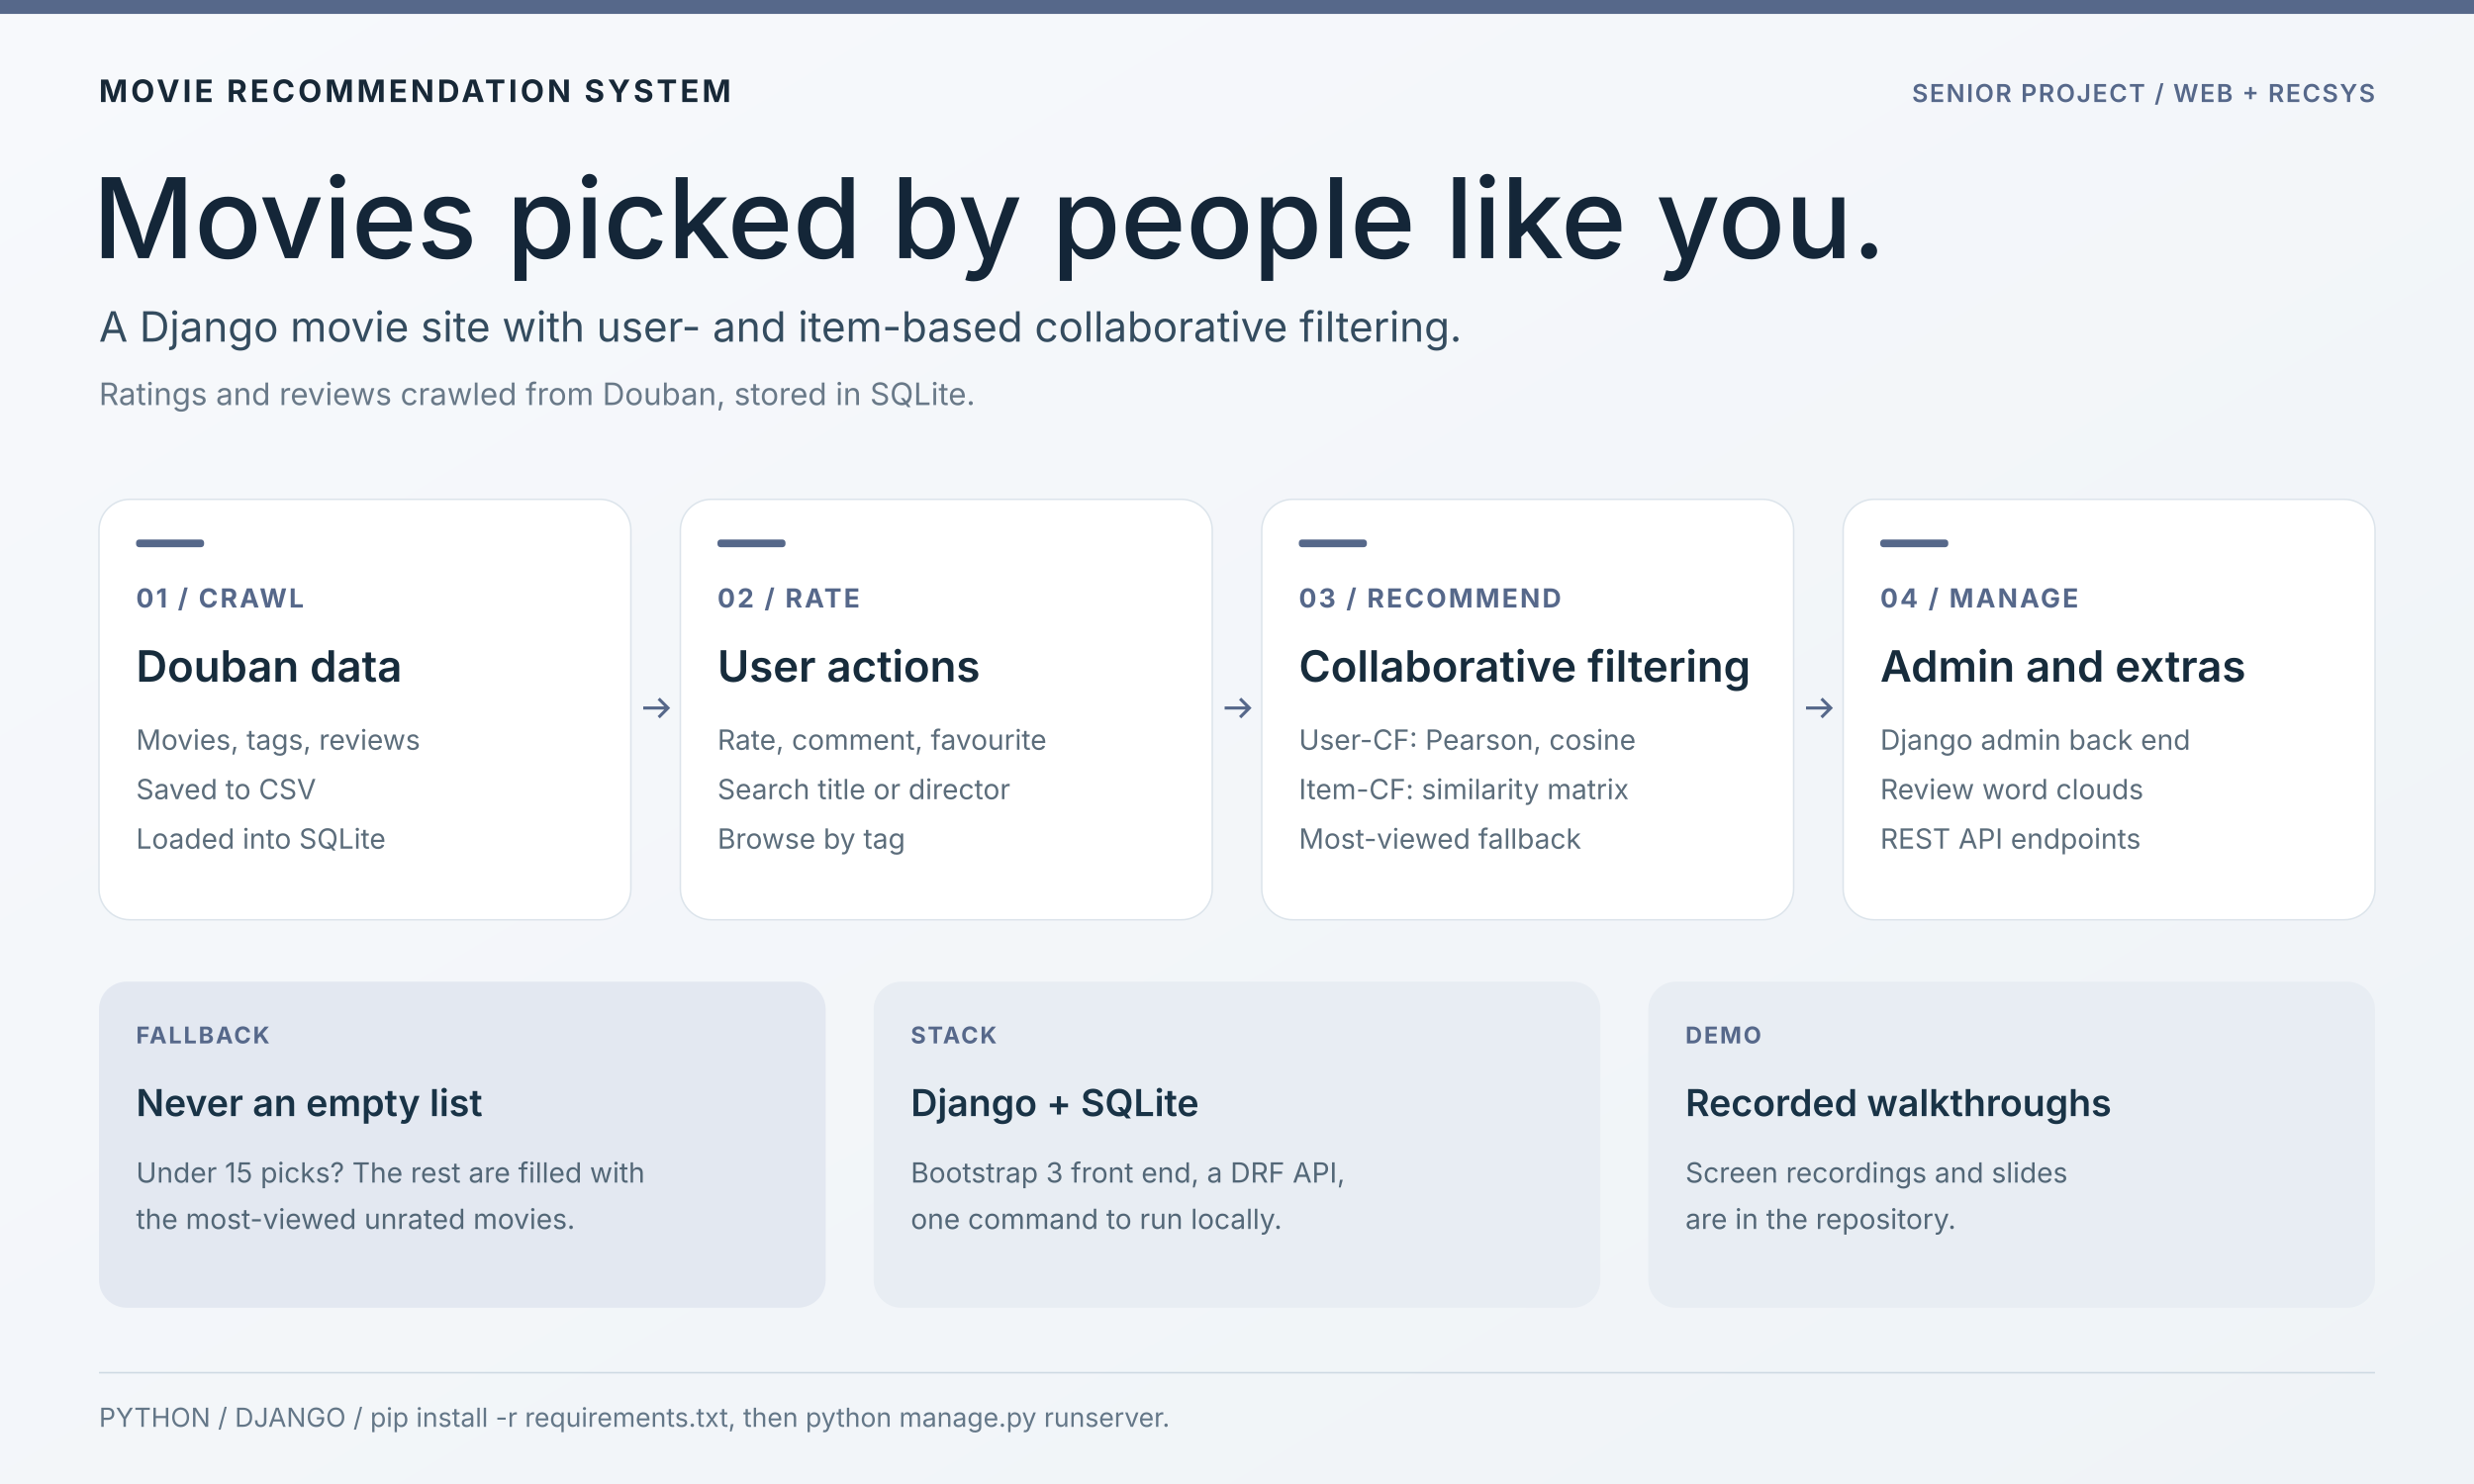
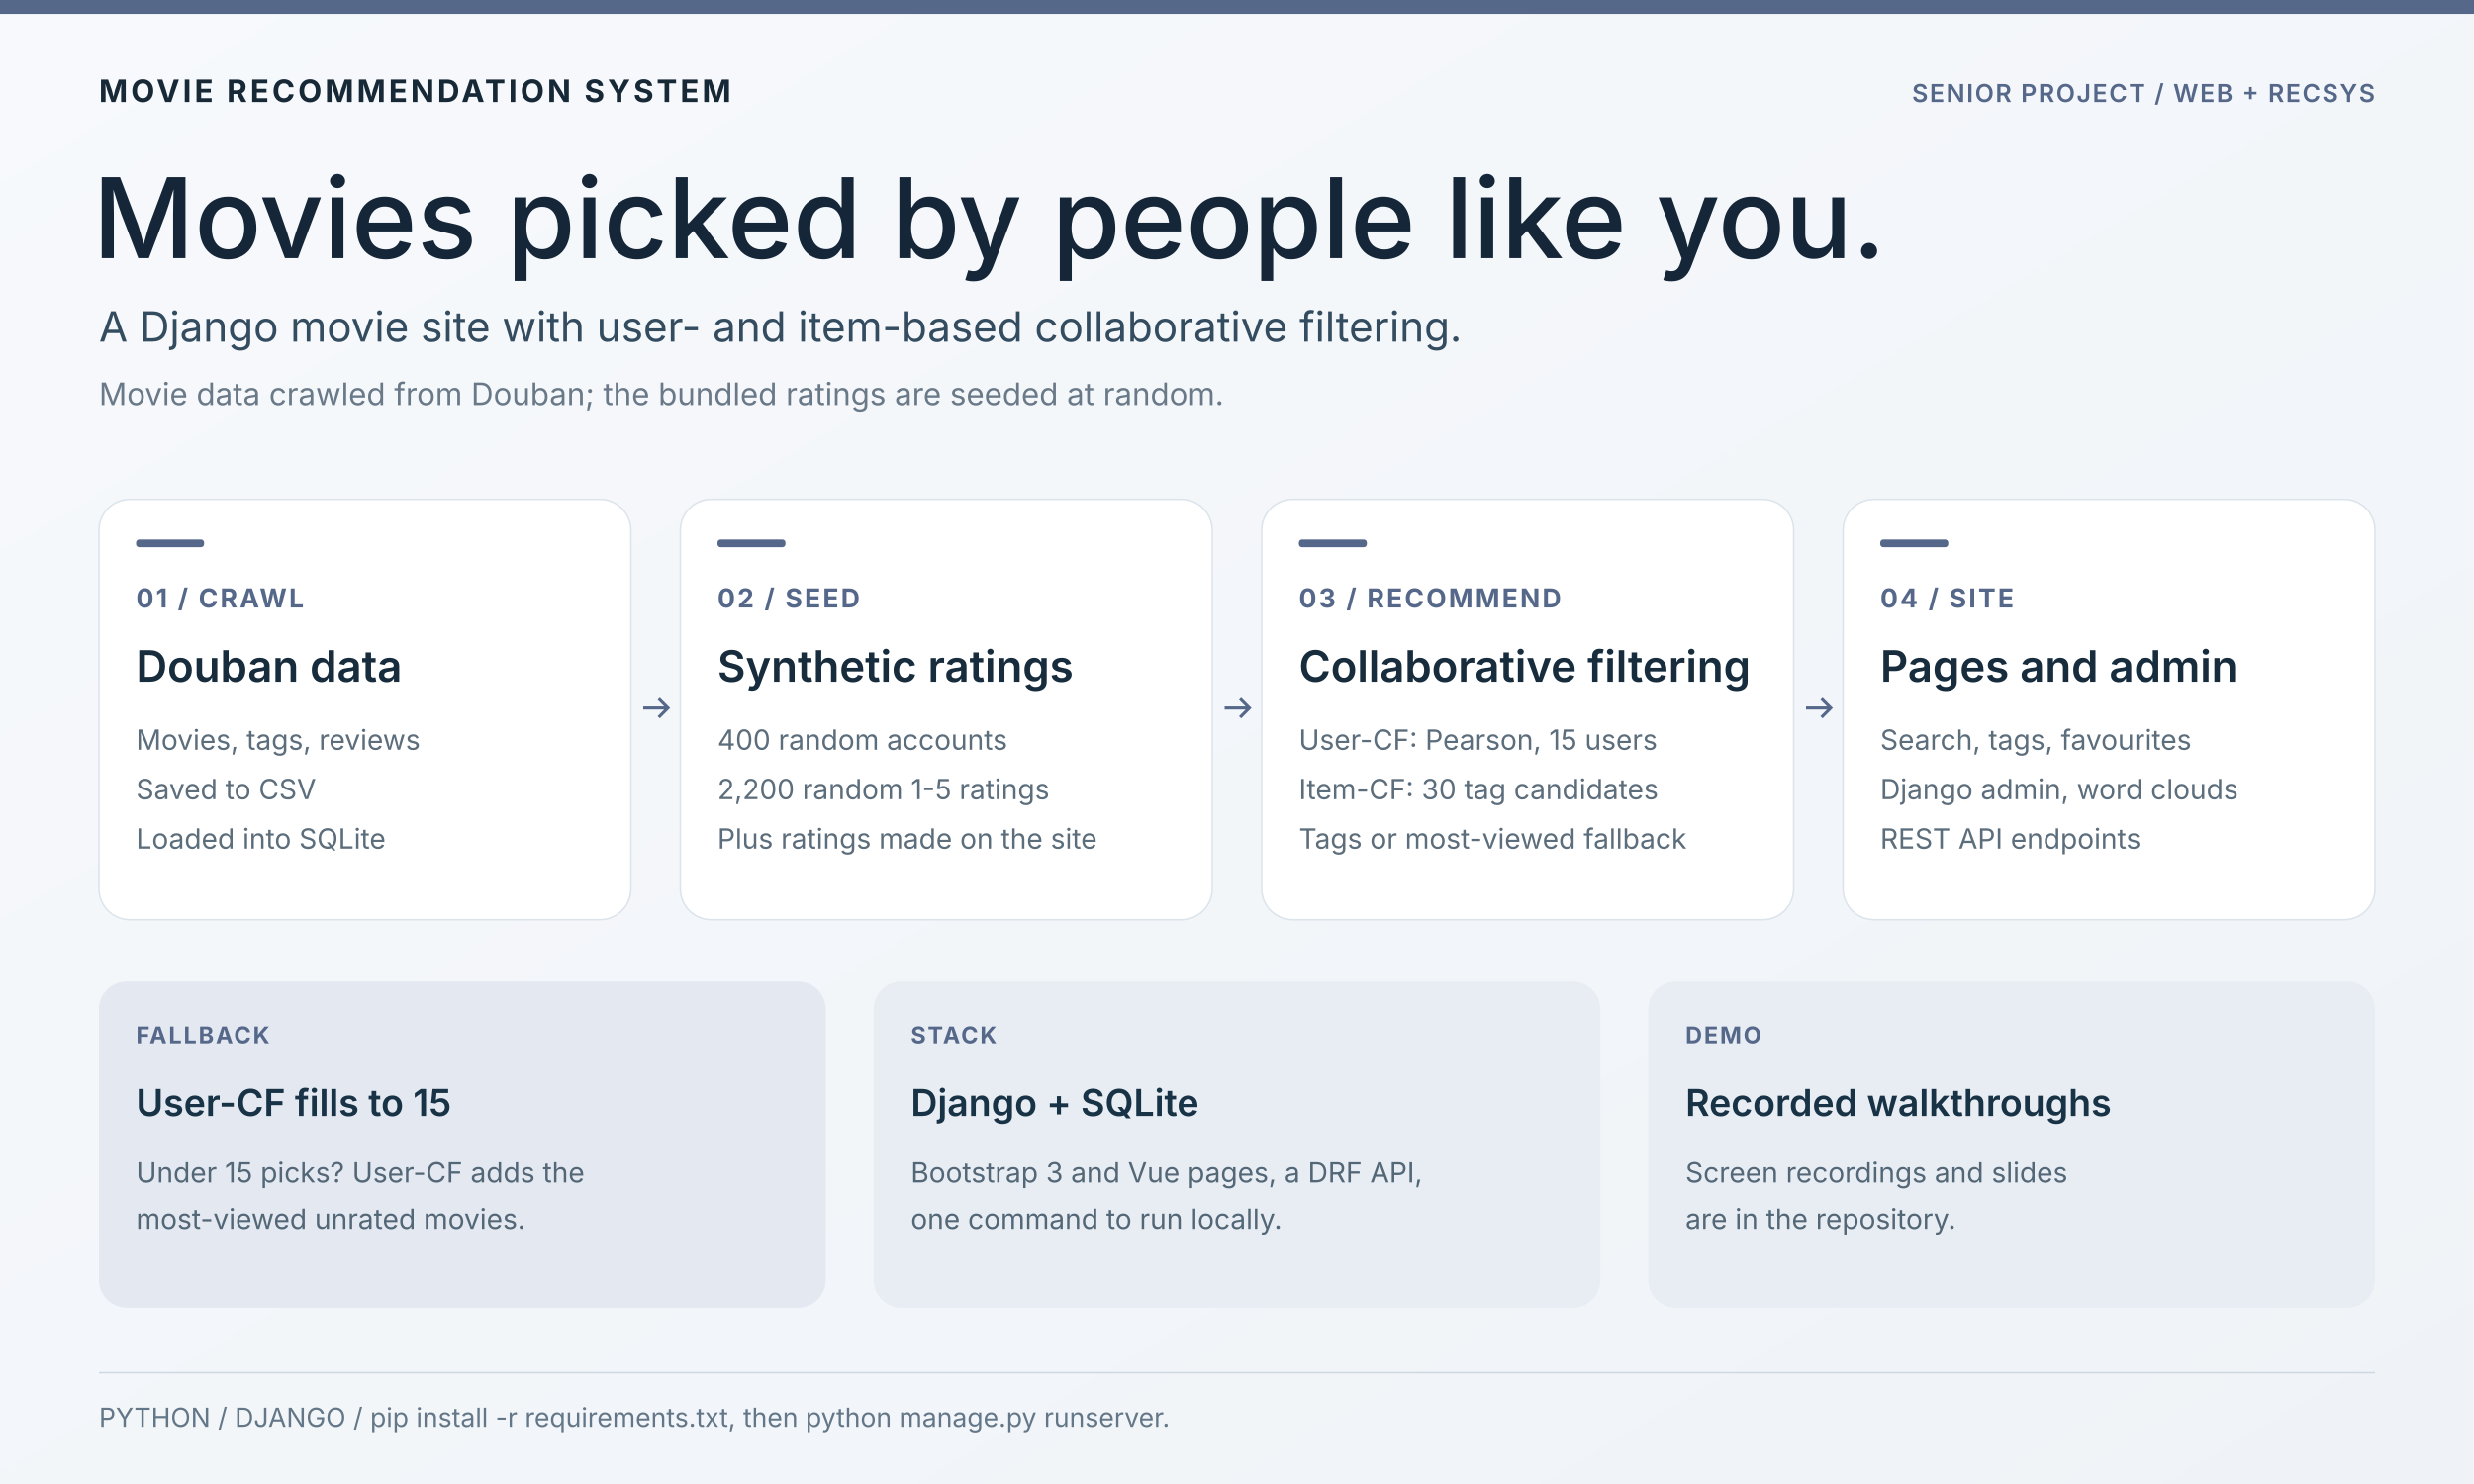
<svg xmlns="http://www.w3.org/2000/svg" width="1600" height="960" viewBox="0 0 1600 960" role="img" aria-labelledby="title desc">
  <defs>
    <linearGradient id="paper" x2="1" y2="1">
      <stop stop-color="#F7F9FC" />
      <stop offset="1" stop-color="#EFF3F7" />
    </linearGradient>
  </defs>
  <rect width="1600" height="960" fill="url(#paper)" />
  <g font-family="Inter, 'Segoe UI', Arial, sans-serif">
    <rect x="0" y="0" width="1600" height="9" rx="0" fill="#56688A" stroke="none" />
    <text x="64" y="66" font-size="20" fill="#172837" font-weight="700" letter-spacing="2" data-maxx="900">MOVIE RECOMMENDATION SYSTEM</text>
    <text x="1536" y="66" font-size="16" fill="#56688A" font-weight="600" letter-spacing="1" text-anchor="end">SENIOR PROJECT / WEB + RECSYS</text>
    <text x="60" y="167" font-size="72" fill="#142638" font-weight="500" data-maxx="1540">Movies picked by people like you.</text>
    <text x="64" y="221" font-size="27" fill="#344C5F" font-weight="400" data-maxx="1536">A Django movie site with user- and item-based collaborative filtering.</text>
-     <text x="64" y="262" font-size="20" fill="#697988" font-weight="400" data-maxx="1536">Ratings and reviews crawled from Douban, stored in SQLite.</text>
+     <text x="64" y="262" font-size="20" fill="#697988" font-weight="400" data-maxx="1536">Movie data crawled from Douban; the bundled ratings are seeded at random.</text>
    <rect x="64" y="323" width="344" height="272" rx="20" fill="#FFFFFF" stroke="#DCE4EB" />
    <rect x="88" y="349" width="44" height="5" rx="2" fill="#56688A" stroke="none" />
    <text x="88" y="393" font-size="17" fill="#56688A" font-weight="700" letter-spacing="1.4" data-maxx="394">01 / CRAWL</text>
    <text x="88" y="441" font-size="28" fill="#172C3C" font-weight="600" data-maxx="394">Douban data</text>
    <text x="88" y="485" font-size="18" fill="#5C6D7B" font-weight="400" data-maxx="394">Movies, tags, reviews</text>
    <text x="88" y="517" font-size="18" fill="#5C6D7B" font-weight="400" data-maxx="394">Saved to CSV</text>
    <text x="88" y="549" font-size="18" fill="#5C6D7B" font-weight="400" data-maxx="394">Loaded into SQLite</text>
    <path d="M416 458h16m-6-6 6 6-6 6" fill="none" stroke="#56688A" stroke-width="2" />
    <rect x="440" y="323" width="344" height="272" rx="20" fill="#FFFFFF" stroke="#DCE4EB" />
    <rect x="464" y="349" width="44" height="5" rx="2" fill="#56688A" stroke="none" />
-     <text x="464" y="393" font-size="17" fill="#56688A" font-weight="700" letter-spacing="1.4" data-maxx="770">02 / RATE</text>
-     <text x="464" y="441" font-size="28" fill="#172C3C" font-weight="600" data-maxx="770">User actions</text>
-     <text x="464" y="485" font-size="18" fill="#5C6D7B" font-weight="400" data-maxx="770">Rate, comment, favourite</text>
-     <text x="464" y="517" font-size="18" fill="#5C6D7B" font-weight="400" data-maxx="770">Search title or director</text>
-     <text x="464" y="549" font-size="18" fill="#5C6D7B" font-weight="400" data-maxx="770">Browse by tag</text>
+     <text x="464" y="393" font-size="17" fill="#56688A" font-weight="700" letter-spacing="1.4" data-maxx="770">02 / SEED</text>
+     <text x="464" y="441" font-size="28" fill="#172C3C" font-weight="600" data-maxx="770">Synthetic ratings</text>
+     <text x="464" y="485" font-size="18" fill="#5C6D7B" font-weight="400" data-maxx="770">400 random accounts</text>
+     <text x="464" y="517" font-size="18" fill="#5C6D7B" font-weight="400" data-maxx="770">2,200 random 1-5 ratings</text>
+     <text x="464" y="549" font-size="18" fill="#5C6D7B" font-weight="400" data-maxx="770">Plus ratings made on the site</text>
    <path d="M792 458h16m-6-6 6 6-6 6" fill="none" stroke="#56688A" stroke-width="2" />
    <rect x="816" y="323" width="344" height="272" rx="20" fill="#FFFFFF" stroke="#DCE4EB" />
    <rect x="840" y="349" width="44" height="5" rx="2" fill="#56688A" stroke="none" />
    <text x="840" y="393" font-size="17" fill="#56688A" font-weight="700" letter-spacing="1.4" data-maxx="1146">03 / RECOMMEND</text>
    <text x="840" y="441" font-size="28" fill="#172C3C" font-weight="600" data-maxx="1146">Collaborative filtering</text>
-     <text x="840" y="485" font-size="18" fill="#5C6D7B" font-weight="400" data-maxx="1146">User-CF: Pearson, cosine</text>
-     <text x="840" y="517" font-size="18" fill="#5C6D7B" font-weight="400" data-maxx="1146">Item-CF: similarity matrix</text>
-     <text x="840" y="549" font-size="18" fill="#5C6D7B" font-weight="400" data-maxx="1146">Most-viewed fallback</text>
+     <text x="840" y="485" font-size="18" fill="#5C6D7B" font-weight="400" data-maxx="1146">User-CF: Pearson, 15 users</text>
+     <text x="840" y="517" font-size="18" fill="#5C6D7B" font-weight="400" data-maxx="1146">Item-CF: 30 tag candidates</text>
+     <text x="840" y="549" font-size="18" fill="#5C6D7B" font-weight="400" data-maxx="1146">Tags or most-viewed fallback</text>
    <path d="M1168 458h16m-6-6 6 6-6 6" fill="none" stroke="#56688A" stroke-width="2" />
    <rect x="1192" y="323" width="344" height="272" rx="20" fill="#FFFFFF" stroke="#DCE4EB" />
    <rect x="1216" y="349" width="44" height="5" rx="2" fill="#56688A" stroke="none" />
-     <text x="1216" y="393" font-size="17" fill="#56688A" font-weight="700" letter-spacing="1.4" data-maxx="1522">04 / MANAGE</text>
-     <text x="1216" y="441" font-size="28" fill="#172C3C" font-weight="600" data-maxx="1522">Admin and extras</text>
-     <text x="1216" y="485" font-size="18" fill="#5C6D7B" font-weight="400" data-maxx="1522">Django admin back end</text>
-     <text x="1216" y="517" font-size="18" fill="#5C6D7B" font-weight="400" data-maxx="1522">Review word clouds</text>
+     <text x="1216" y="393" font-size="17" fill="#56688A" font-weight="700" letter-spacing="1.4" data-maxx="1522">04 / SITE</text>
+     <text x="1216" y="441" font-size="28" fill="#172C3C" font-weight="600" data-maxx="1522">Pages and admin</text>
+     <text x="1216" y="485" font-size="18" fill="#5C6D7B" font-weight="400" data-maxx="1522">Search, tags, favourites</text>
+     <text x="1216" y="517" font-size="18" fill="#5C6D7B" font-weight="400" data-maxx="1522">Django admin, word clouds</text>
    <text x="1216" y="549" font-size="18" fill="#5C6D7B" font-weight="400" data-maxx="1522">REST API endpoints</text>
    <rect x="64" y="635" width="470" height="211" rx="18" fill="#E3E8F1" stroke="none" />
    <text x="88" y="675" font-size="15" fill="#56688A" font-weight="700" letter-spacing="1.2" data-maxx="516">FALLBACK</text>
-     <text x="88" y="722" font-size="24" fill="#193346" font-weight="600" data-maxx="516">Never an empty list</text>
-     <text x="88" y="765" font-size="18" fill="#536777" font-weight="400" data-maxx="516">Under 15 picks? The rest are filled with</text>
-     <text x="88" y="795" font-size="18" fill="#536777" font-weight="400" data-maxx="516">the most-viewed unrated movies.</text>
+     <text x="88" y="722" font-size="24" fill="#193346" font-weight="600" data-maxx="516">User-CF fills to 15</text>
+     <text x="88" y="765" font-size="18" fill="#536777" font-weight="400" data-maxx="516">Under 15 picks? User-CF adds the</text>
+     <text x="88" y="795" font-size="18" fill="#536777" font-weight="400" data-maxx="516">most-viewed unrated movies.</text>
    <rect x="565" y="635" width="470" height="211" rx="18" fill="#E8EDF3" stroke="none" />
    <text x="589" y="675" font-size="15" fill="#56688A" font-weight="700" letter-spacing="1.2" data-maxx="1017">STACK</text>
    <text x="589" y="722" font-size="24" fill="#193346" font-weight="600" data-maxx="1017">Django + SQLite</text>
-     <text x="589" y="765" font-size="18" fill="#536777" font-weight="400" data-maxx="1017">Bootstrap 3 front end, a DRF API,</text>
+     <text x="589" y="765" font-size="18" fill="#536777" font-weight="400" data-maxx="1017">Bootstrap 3 and Vue pages, a DRF API,</text>
    <text x="589" y="795" font-size="18" fill="#536777" font-weight="400" data-maxx="1017">one command to run locally.</text>
    <rect x="1066" y="635" width="470" height="211" rx="18" fill="#E8EDF3" stroke="none" />
    <text x="1090" y="675" font-size="15" fill="#56688A" font-weight="700" letter-spacing="1.2" data-maxx="1518">DEMO</text>
    <text x="1090" y="722" font-size="24" fill="#193346" font-weight="600" data-maxx="1518">Recorded walkthroughs</text>
    <text x="1090" y="765" font-size="18" fill="#536777" font-weight="400" data-maxx="1518">Screen recordings and slides</text>
    <text x="1090" y="795" font-size="18" fill="#536777" font-weight="400" data-maxx="1518">are in the repository.</text>
    <path d="M64 888h1472" stroke="#CED9E3" />
    <text x="64" y="923" font-size="17" fill="#647788" font-weight="400" data-maxx="1536">PYTHON / DJANGO  /  pip install -r requirements.txt, then python manage.py runserver.</text>
  </g>
</svg>
